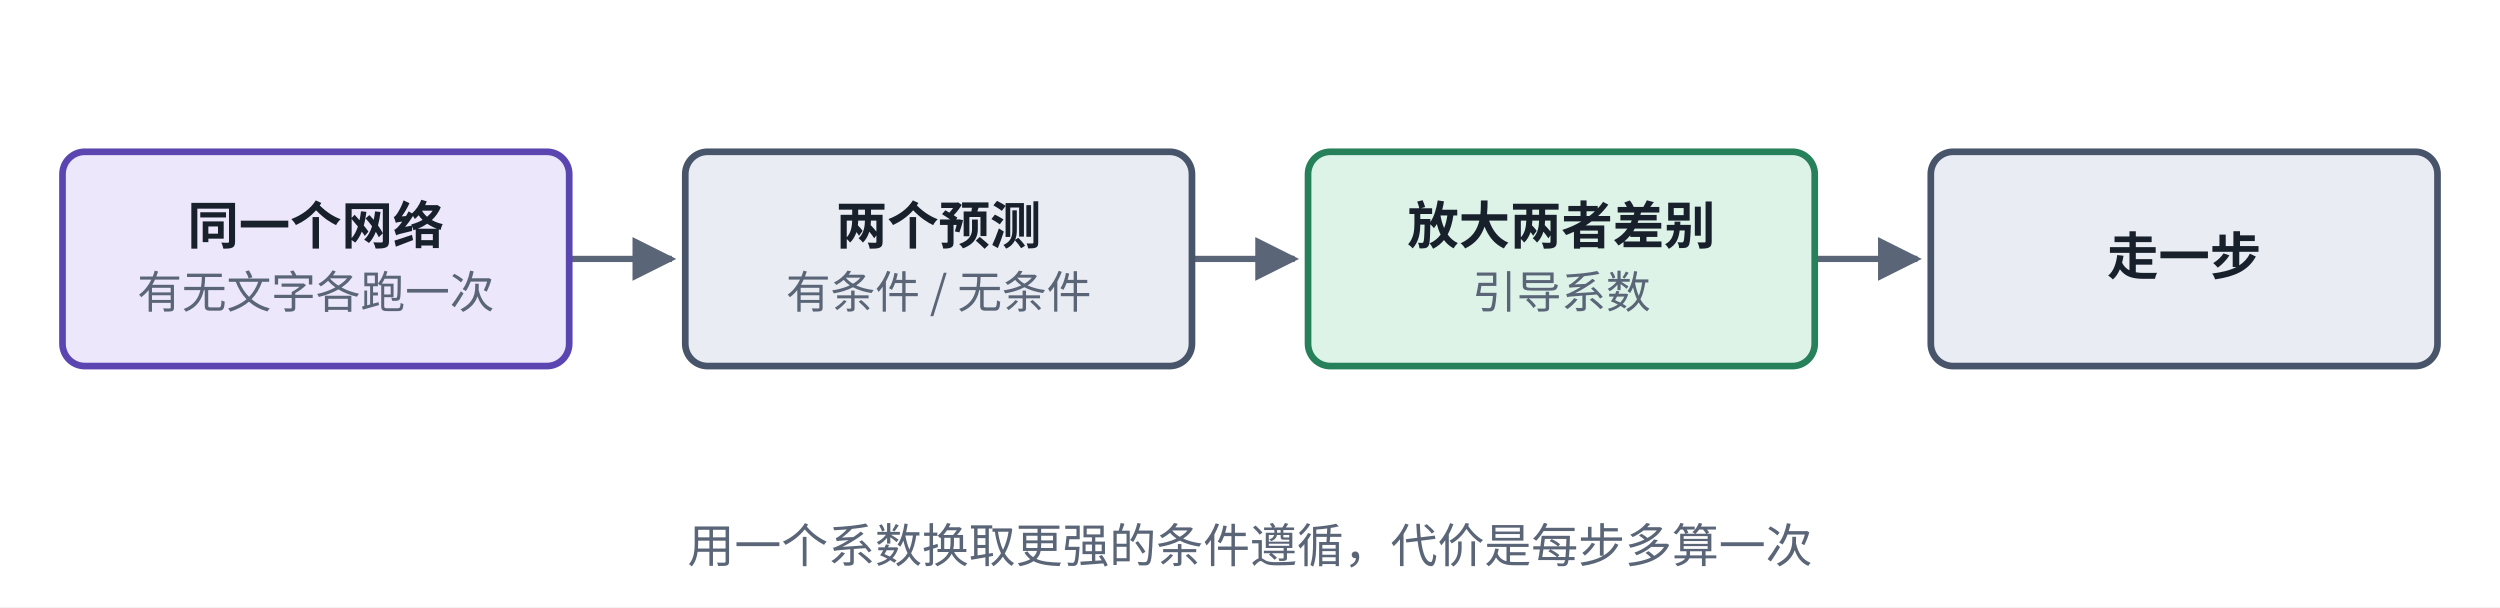
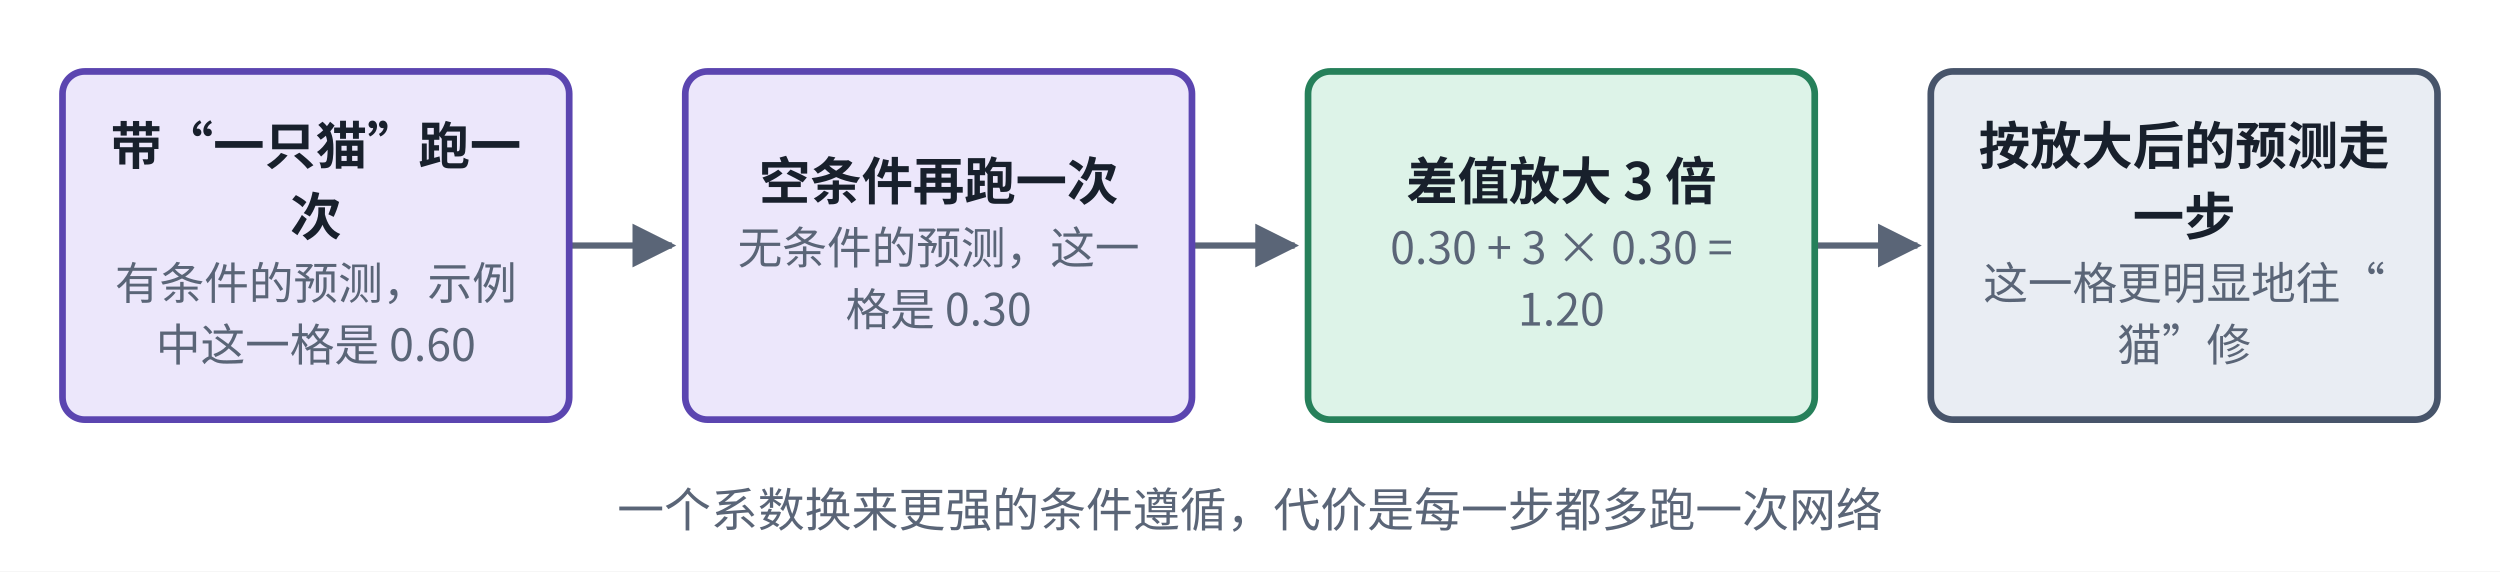
- <svg xmlns="http://www.w3.org/2000/svg" viewBox="0 0 560 136" width="560" height="136" role="img" aria-label="无分类器引导结构">
+ <svg xmlns="http://www.w3.org/2000/svg" viewBox="0 0 560 128" width="560" height="128" role="img" aria-label="无分类器引导结构">
  <defs>
    <marker id="ah-u16cards1" viewBox="0 0 10 10" refX="9" refY="5" markerWidth="7" markerHeight="7" orient="auto-start-reverse">
      <path d="M0,0 L10,5 L0,10 z" fill="#5A6577" />
    </marker>
  </defs>
-   <rect x="0" y="0" width="560" height="136" fill="#ffffff" />
-   <path d="M127.5,58 L150.5,58" fill="none" stroke="#5A6577" stroke-width="1.4" marker-end="url(#ah-u16cards1)" />
-   <path d="M267,58 L290,58" fill="none" stroke="#5A6577" stroke-width="1.4" marker-end="url(#ah-u16cards1)" />
-   <path d="M406.5,58 L429.5,58" fill="none" stroke="#5A6577" stroke-width="1.4" marker-end="url(#ah-u16cards1)" />
-   <rect x="14" y="34" width="113.5" height="48" rx="5" fill="#ECE7FB" stroke="#5B45B0" stroke-width="1.5" />
-   <rect x="153.5" y="34" width="113.5" height="48" rx="5" fill="#E9EDF3" stroke="#47546A" stroke-width="1.5" />
-   <rect x="293" y="34" width="113.5" height="48" rx="5" fill="#DDF3E8" stroke="#26805A" stroke-width="1.5" />
-   <rect x="432.5" y="34" width="113.5" height="48" rx="5" fill="#E9EDF3" stroke="#47546A" stroke-width="1.5" />
-   <text x="70.75" y="54.665" text-anchor="middle" font-size="11.5" font-weight="600" fill="#18202C" font-family="PingFang SC, Noto Sans CJK SC, Microsoft YaHei, sans-serif">同一个网络</text>
-   <text x="70.75" y="69.035" text-anchor="middle" font-size="10" font-weight="400" fill="#5A6577" font-family="PingFang SC, Noto Sans CJK SC, Microsoft YaHei, sans-serif">有无文字各跑一次</text>
-   <text x="210.25" y="54.665" text-anchor="middle" font-size="11.5" font-weight="600" fill="#18202C" font-family="PingFang SC, Noto Sans CJK SC, Microsoft YaHei, sans-serif">两个预测</text>
-   <text x="210.25" y="69.035" text-anchor="middle" font-size="10" font-weight="400" fill="#5A6577" font-family="PingFang SC, Noto Sans CJK SC, Microsoft YaHei, sans-serif">有条件 / 无条件</text>
-   <text x="349.75" y="54.665" text-anchor="middle" font-size="11.5" font-weight="600" fill="#18202C" font-family="PingFang SC, Noto Sans CJK SC, Microsoft YaHei, sans-serif">放大两者差别</text>
-   <text x="349.75" y="69.035" text-anchor="middle" font-size="10" font-weight="400" fill="#5A6577" font-family="PingFang SC, Noto Sans CJK SC, Microsoft YaHei, sans-serif">引导系数</text>
-   <text x="489.25" y="61.565" text-anchor="middle" font-size="11.5" font-weight="600" fill="#18202C" font-family="PingFang SC, Noto Sans CJK SC, Microsoft YaHei, sans-serif">走一步</text>
-   <text x="280" y="126" text-anchor="middle" font-size="10.5" font-weight="500" fill="#5A6577" font-family="PingFang SC, Noto Sans CJK SC, Microsoft YaHei, sans-serif">用一个系数换取更强的条件遵循，代价是每步多算一次</text>
+   <rect x="0" y="0" width="560" height="128" fill="#ffffff" />
+   <path d="M127.5,55 L150.5,55" fill="none" stroke="#5A6577" stroke-width="1.4" marker-end="url(#ah-u16cards1)" />
+   <path d="M267,55 L290,55" fill="none" stroke="#5A6577" stroke-width="1.4" marker-end="url(#ah-u16cards1)" />
+   <path d="M406.5,55 L429.5,55" fill="none" stroke="#5A6577" stroke-width="1.4" marker-end="url(#ah-u16cards1)" />
+   <rect x="14" y="16" width="113.5" height="78" rx="5" fill="#ECE7FB" stroke="#5B45B0" stroke-width="1.5" />
+   <rect x="153.5" y="16" width="113.5" height="78" rx="5" fill="#ECE7FB" stroke="#5B45B0" stroke-width="1.5" />
+   <rect x="293" y="16" width="113.5" height="78" rx="5" fill="#DDF3E8" stroke="#26805A" stroke-width="1.5" />
+   <rect x="432.5" y="16" width="113.5" height="78" rx="5" fill="#E9EDF3" stroke="#47546A" stroke-width="1.5" />
+   <text x="70.75" y="36.83" text-anchor="middle" font-size="11.5" font-weight="600" fill="#18202C" font-family="PingFang SC, Noto Sans CJK SC, Microsoft YaHei, sans-serif">带“一只猫”跑一</text>
+   <text x="70.75" y="52.7" text-anchor="middle" font-size="11.5" font-weight="600" fill="#18202C" font-family="PingFang SC, Noto Sans CJK SC, Microsoft YaHei, sans-serif">次</text>
+   <text x="70.75" y="67.07" text-anchor="middle" font-size="10" font-weight="400" fill="#5A6577" font-family="PingFang SC, Noto Sans CJK SC, Microsoft YaHei, sans-serif">有条件的预测，示例</text>
+   <text x="70.75" y="80.87" text-anchor="middle" font-size="10" font-weight="400" fill="#5A6577" font-family="PingFang SC, Noto Sans CJK SC, Microsoft YaHei, sans-serif">中这一格是 0.60</text>
+   <text x="210.25" y="44.765" text-anchor="middle" font-size="11.5" font-weight="600" fill="#18202C" font-family="PingFang SC, Noto Sans CJK SC, Microsoft YaHei, sans-serif">空条件再跑一次</text>
+   <text x="210.25" y="59.135" text-anchor="middle" font-size="10" font-weight="400" fill="#5A6577" font-family="PingFang SC, Noto Sans CJK SC, Microsoft YaHei, sans-serif">无条件的预测，这一</text>
+   <text x="210.25" y="72.935" text-anchor="middle" font-size="10" font-weight="400" fill="#5A6577" font-family="PingFang SC, Noto Sans CJK SC, Microsoft YaHei, sans-serif">格是 0.30</text>
+   <text x="349.75" y="44.765" text-anchor="middle" font-size="11.5" font-weight="600" fill="#18202C" font-family="PingFang SC, Noto Sans CJK SC, Microsoft YaHei, sans-serif">差值放大 3 倍</text>
+   <text x="349.75" y="59.135" text-anchor="middle" font-size="10" font-weight="400" fill="#5A6577" font-family="PingFang SC, Noto Sans CJK SC, Microsoft YaHei, sans-serif">0.30 + 3 × 0.30 =</text>
+   <text x="349.75" y="72.935" text-anchor="middle" font-size="10" font-weight="400" fill="#5A6577" font-family="PingFang SC, Noto Sans CJK SC, Microsoft YaHei, sans-serif">1.20</text>
+   <text x="489.25" y="36.83" text-anchor="middle" font-size="11.5" font-weight="600" fill="#18202C" font-family="PingFang SC, Noto Sans CJK SC, Microsoft YaHei, sans-serif">按放大后的预测走</text>
+   <text x="489.25" y="52.7" text-anchor="middle" font-size="11.5" font-weight="600" fill="#18202C" font-family="PingFang SC, Noto Sans CJK SC, Microsoft YaHei, sans-serif">一步</text>
+   <text x="489.25" y="67.07" text-anchor="middle" font-size="10" font-weight="400" fill="#5A6577" font-family="PingFang SC, Noto Sans CJK SC, Microsoft YaHei, sans-serif">这一格更明显地往“</text>
+   <text x="489.25" y="80.87" text-anchor="middle" font-size="10" font-weight="400" fill="#5A6577" font-family="PingFang SC, Noto Sans CJK SC, Microsoft YaHei, sans-serif">猫”修</text>
+   <text x="280" y="118" text-anchor="middle" font-size="10.5" font-weight="500" fill="#5A6577" font-family="PingFang SC, Noto Sans CJK SC, Microsoft YaHei, sans-serif">一个系数换来更强的条件遵循，代价是每一步都多跑一次网络</text>
</svg>
